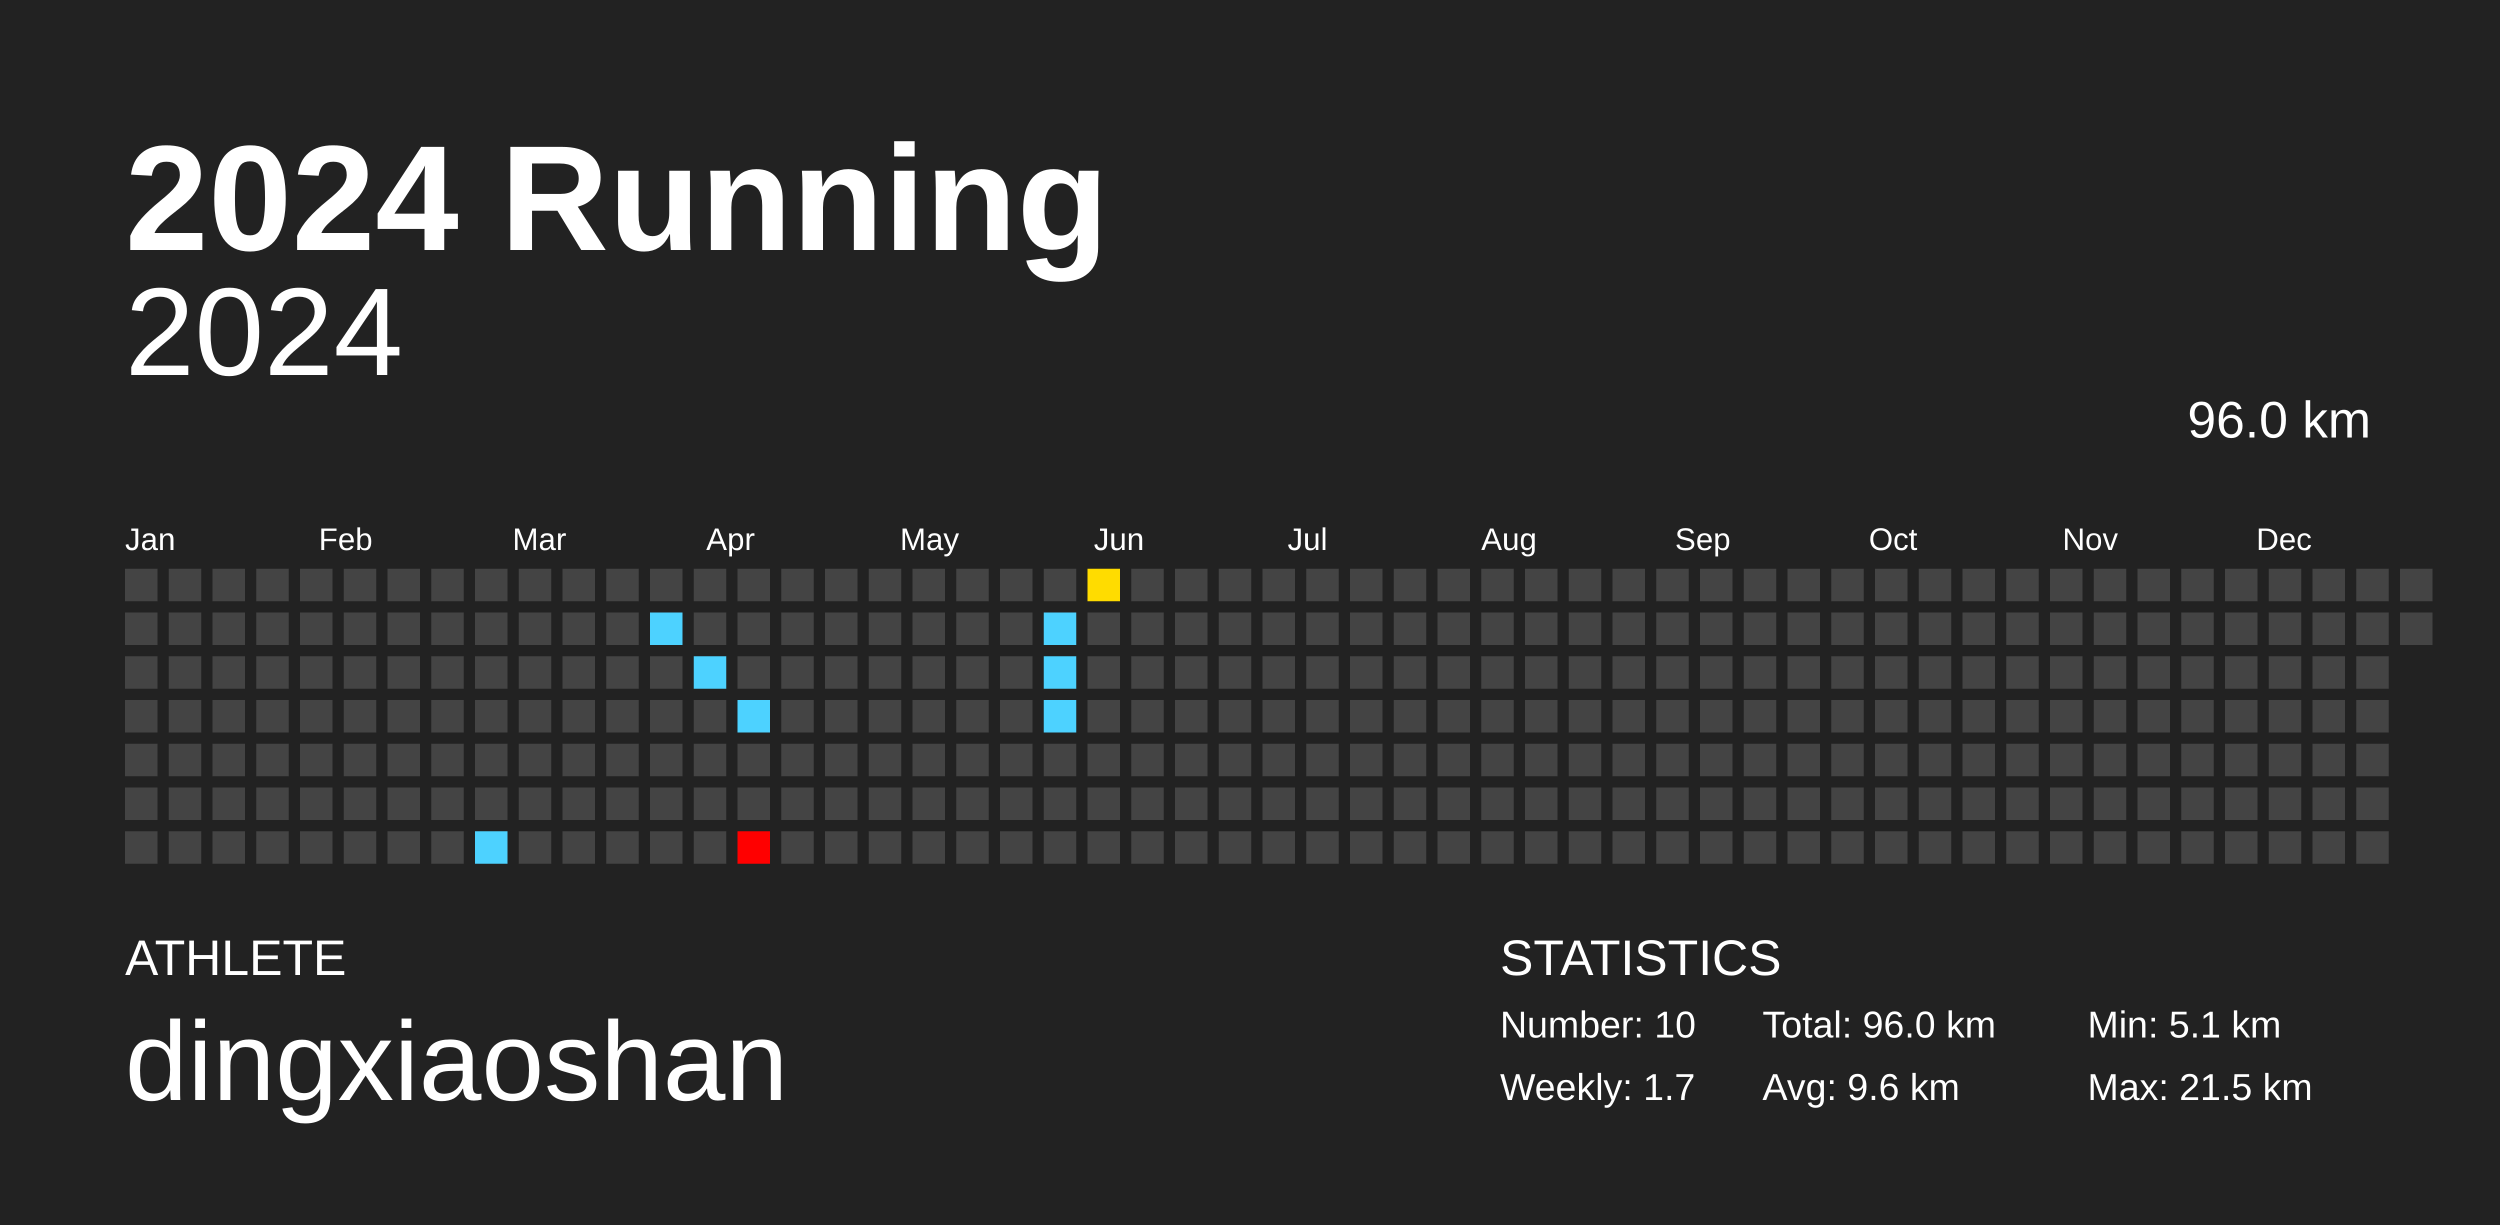
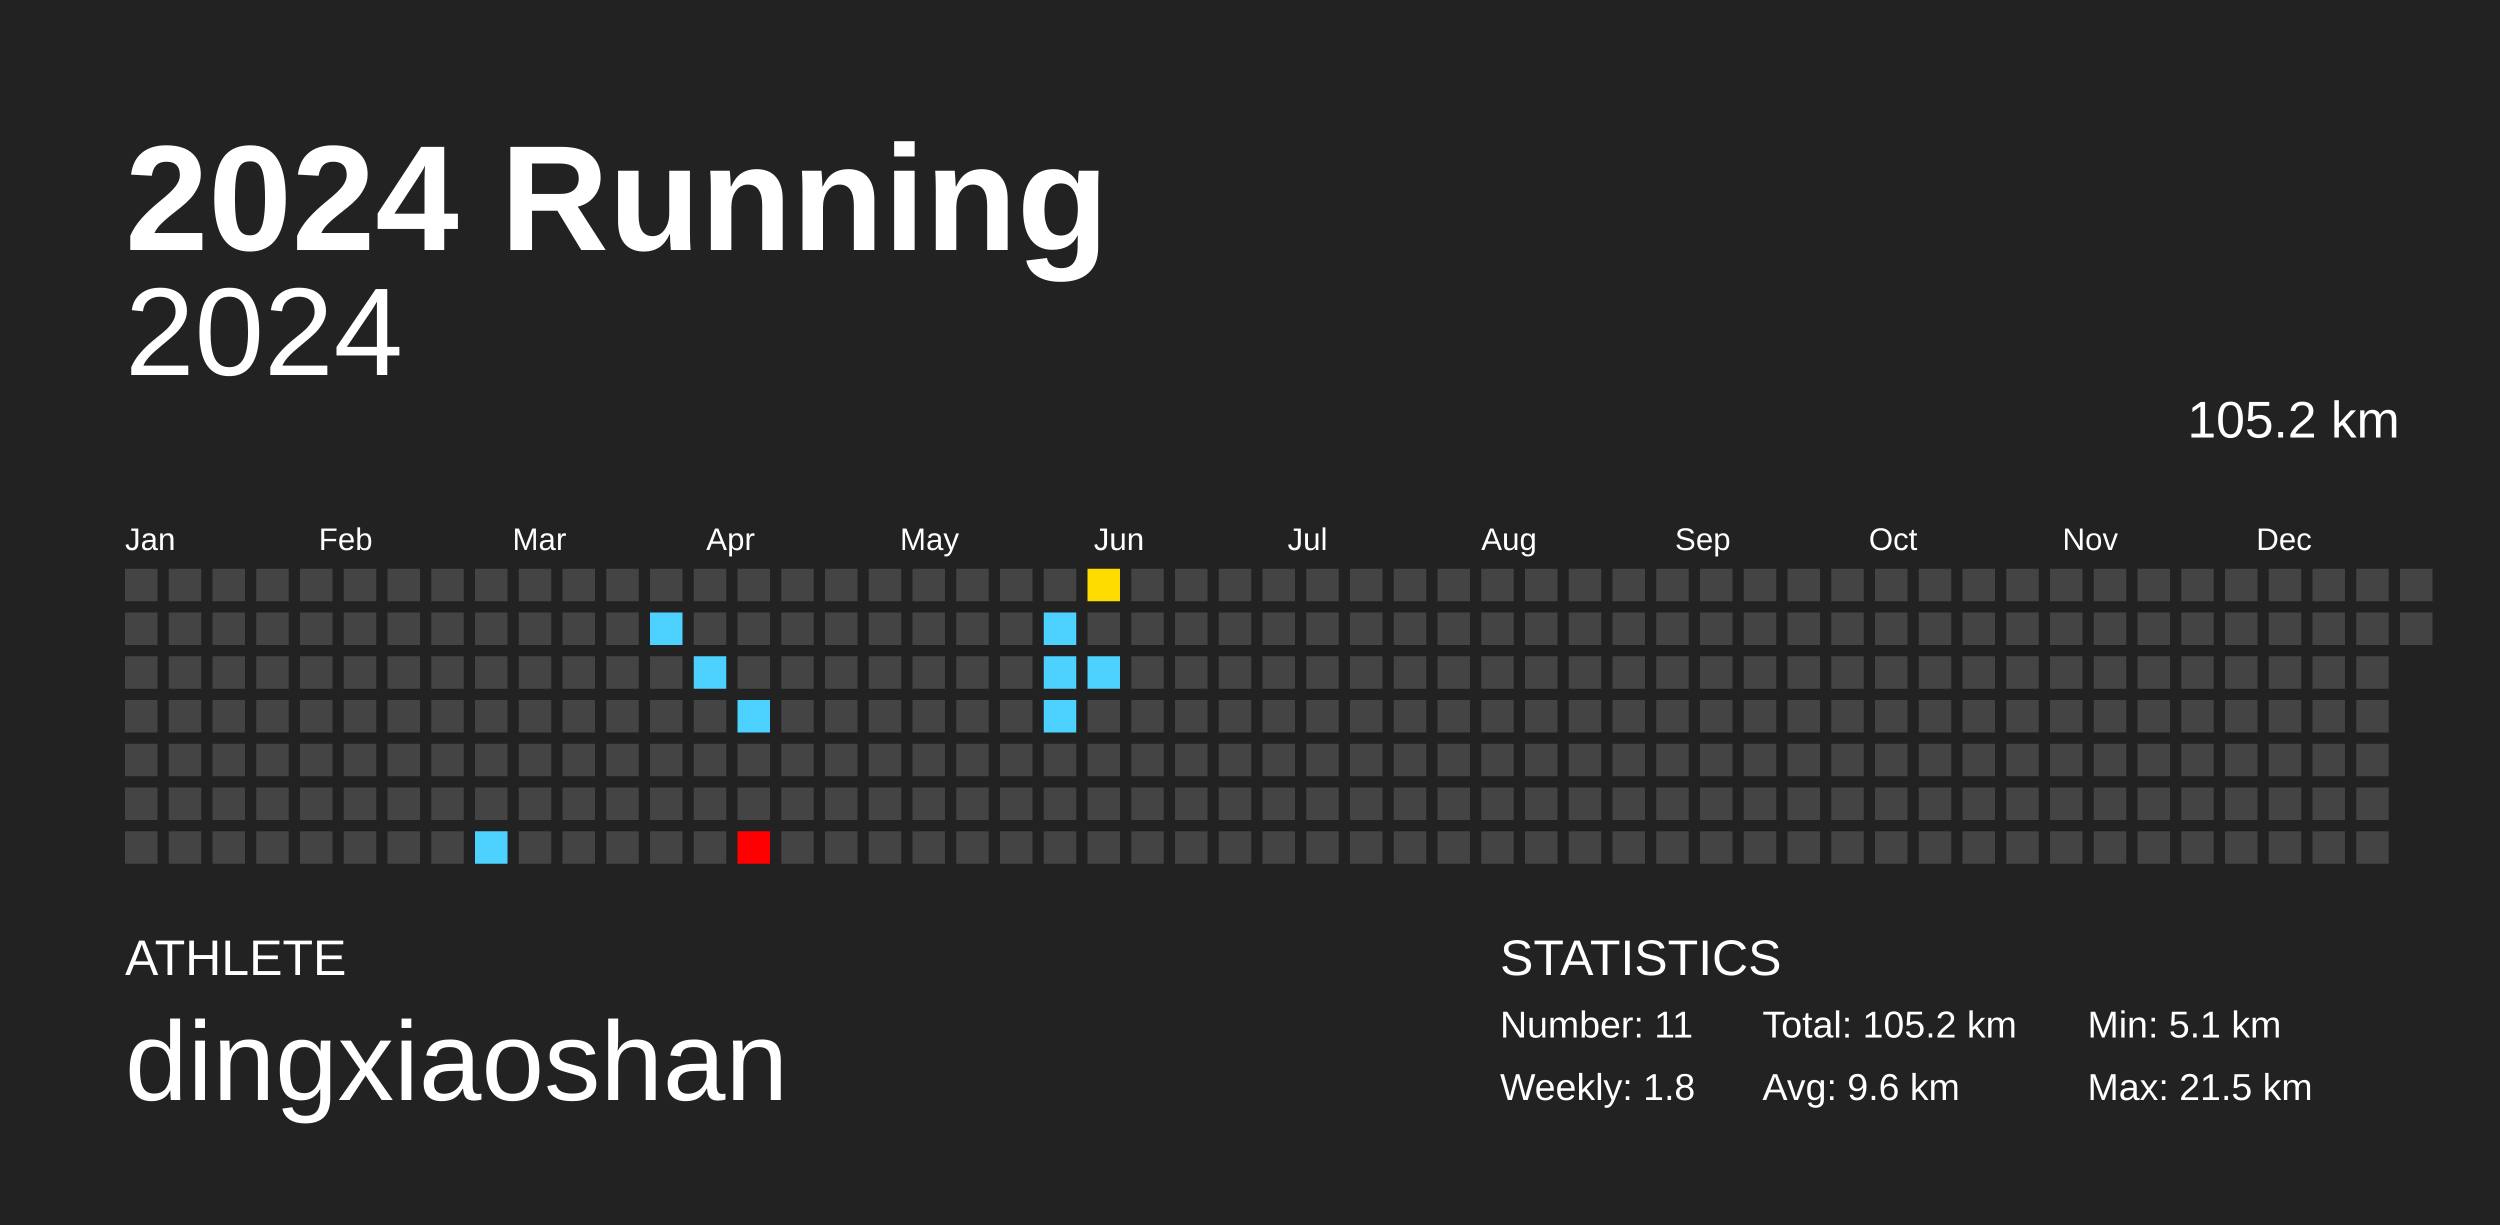
<svg xmlns="http://www.w3.org/2000/svg" baseProfile="full" height="98mm" version="1.1" viewBox="0,0,200,98" width="200mm">
  <defs />
  <rect fill="#222222" height="98" width="200" x="0" y="0" />
  <text fill="#FFFFFF" style="font-size:12px; font-family:Arial; font-weight:bold;" x="10" y="20">2024 Running</text>
  <text fill="#FFFFFF" style="font-size:4px; font-family:Arial" x="10" y="78">ATHLETE</text>
  <text fill="#FFFFFF" style="font-size:9px; font-family:Arial" x="10" y="88">dingxiaoshan</text>
  <text fill="#FFFFFF" style="font-size:4px; font-family:Arial" x="120" y="78">STATISTICS</text>
-   <text fill="#FFFFFF" style="font-size:3px; font-family:Arial" x="120" y="83">Number: 10</text>
-   <text fill="#FFFFFF" style="font-size:3px; font-family:Arial" x="120" y="88">Weekly: 1.7</text>
-   <text fill="#FFFFFF" style="font-size:3px; font-family:Arial" x="141" y="83">Total: 96.0 km</text>
+   <text fill="#FFFFFF" style="font-size:3px; font-family:Arial" x="120" y="83">Number: 11</text>
+   <text fill="#FFFFFF" style="font-size:3px; font-family:Arial" x="120" y="88">Weekly: 1.8</text>
+   <text fill="#FFFFFF" style="font-size:3px; font-family:Arial" x="141" y="83">Total: 105.2 km</text>
  <text fill="#FFFFFF" style="font-size:3px; font-family:Arial" x="141" y="88">Avg: 9.6 km</text>
  <text fill="#FFFFFF" style="font-size:3px; font-family:Arial" x="167" y="83">Min: 5.1 km</text>
  <text fill="#FFFFFF" style="font-size:3px; font-family:Arial" x="167" y="88">Max: 21.5 km</text>
  <text alignment-baseline="hanging" fill="#FFFFFF" style="font-size:10.0px; font-family:Arial;" x="10" y="30">2024</text>
-   <text alignment-baseline="hanging" fill="#FFFFFF" style="font-size:4.125px; font-family:Arial;" x="175" y="35">96.0 km</text>
+   <text alignment-baseline="hanging" fill="#FFFFFF" style="font-size:4.125px; font-family:Arial;" x="175" y="35">105.2 km</text>
  <text fill="#FFFFFF" style="font-size:2.5px; font-family:Arial" x="10.0" y="44">Jan</text>
  <text fill="#FFFFFF" style="font-size:2.5px; font-family:Arial" x="25.5" y="44">Feb</text>
  <text fill="#FFFFFF" style="font-size:2.5px; font-family:Arial" x="41.0" y="44">Mar</text>
  <text fill="#FFFFFF" style="font-size:2.5px; font-family:Arial" x="56.5" y="44">Apr</text>
  <text fill="#FFFFFF" style="font-size:2.5px; font-family:Arial" x="72.0" y="44">May</text>
  <text fill="#FFFFFF" style="font-size:2.5px; font-family:Arial" x="87.5" y="44">Jun</text>
  <text fill="#FFFFFF" style="font-size:2.5px; font-family:Arial" x="103.0" y="44">Jul</text>
  <text fill="#FFFFFF" style="font-size:2.5px; font-family:Arial" x="118.5" y="44">Aug</text>
  <text fill="#FFFFFF" style="font-size:2.5px; font-family:Arial" x="134.0" y="44">Sep</text>
  <text fill="#FFFFFF" style="font-size:2.5px; font-family:Arial" x="149.5" y="44">Oct</text>
  <text fill="#FFFFFF" style="font-size:2.5px; font-family:Arial" x="165.0" y="44">Nov</text>
  <text fill="#FFFFFF" style="font-size:2.5px; font-family:Arial" x="180.5" y="44">Dec</text>
  <rect fill="#444444" height="2.6" width="2.6" x="10.0" y="45.5" />
  <rect fill="#444444" height="2.6" width="2.6" x="10.0" y="49.0" />
  <rect fill="#444444" height="2.6" width="2.6" x="10.0" y="52.5" />
  <rect fill="#444444" height="2.6" width="2.6" x="10.0" y="56.0" />
  <rect fill="#444444" height="2.6" width="2.6" x="10.0" y="59.5" />
  <rect fill="#444444" height="2.6" width="2.6" x="10.0" y="63.0" />
  <rect fill="#444444" height="2.6" width="2.6" x="10.0" y="66.5" />
  <rect fill="#444444" height="2.6" width="2.6" x="13.5" y="45.5" />
  <rect fill="#444444" height="2.6" width="2.6" x="13.5" y="49.0" />
  <rect fill="#444444" height="2.6" width="2.6" x="13.5" y="52.5" />
  <rect fill="#444444" height="2.6" width="2.6" x="13.5" y="56.0" />
  <rect fill="#444444" height="2.6" width="2.6" x="13.5" y="59.5" />
  <rect fill="#444444" height="2.6" width="2.6" x="13.5" y="63.0" />
  <rect fill="#444444" height="2.6" width="2.6" x="13.5" y="66.5" />
  <rect fill="#444444" height="2.6" width="2.6" x="17.0" y="45.5" />
  <rect fill="#444444" height="2.6" width="2.6" x="17.0" y="49.0" />
  <rect fill="#444444" height="2.6" width="2.6" x="17.0" y="52.5" />
  <rect fill="#444444" height="2.6" width="2.6" x="17.0" y="56.0" />
  <rect fill="#444444" height="2.6" width="2.6" x="17.0" y="59.5" />
  <rect fill="#444444" height="2.6" width="2.6" x="17.0" y="63.0" />
  <rect fill="#444444" height="2.6" width="2.6" x="17.0" y="66.5" />
  <rect fill="#444444" height="2.6" width="2.6" x="20.5" y="45.5" />
  <rect fill="#444444" height="2.6" width="2.6" x="20.5" y="49.0" />
  <rect fill="#444444" height="2.6" width="2.6" x="20.5" y="52.5" />
  <rect fill="#444444" height="2.6" width="2.6" x="20.5" y="56.0" />
  <rect fill="#444444" height="2.6" width="2.6" x="20.5" y="59.5" />
  <rect fill="#444444" height="2.6" width="2.6" x="20.5" y="63.0" />
  <rect fill="#444444" height="2.6" width="2.6" x="20.5" y="66.5" />
  <rect fill="#444444" height="2.6" width="2.6" x="24.0" y="45.5" />
  <rect fill="#444444" height="2.6" width="2.6" x="24.0" y="49.0" />
  <rect fill="#444444" height="2.6" width="2.6" x="24.0" y="52.5" />
  <rect fill="#444444" height="2.6" width="2.6" x="24.0" y="56.0" />
  <rect fill="#444444" height="2.6" width="2.6" x="24.0" y="59.5" />
  <rect fill="#444444" height="2.6" width="2.6" x="24.0" y="63.0" />
  <rect fill="#444444" height="2.6" width="2.6" x="24.0" y="66.5" />
  <rect fill="#444444" height="2.6" width="2.6" x="27.5" y="45.5" />
  <rect fill="#444444" height="2.6" width="2.6" x="27.5" y="49.0" />
  <rect fill="#444444" height="2.6" width="2.6" x="27.5" y="52.5" />
  <rect fill="#444444" height="2.6" width="2.6" x="27.5" y="56.0" />
  <rect fill="#444444" height="2.6" width="2.6" x="27.5" y="59.5" />
  <rect fill="#444444" height="2.6" width="2.6" x="27.5" y="63.0" />
  <rect fill="#444444" height="2.6" width="2.6" x="27.5" y="66.5" />
  <rect fill="#444444" height="2.6" width="2.6" x="31.0" y="45.5" />
  <rect fill="#444444" height="2.6" width="2.6" x="31.0" y="49.0" />
  <rect fill="#444444" height="2.6" width="2.6" x="31.0" y="52.5" />
  <rect fill="#444444" height="2.6" width="2.6" x="31.0" y="56.0" />
  <rect fill="#444444" height="2.6" width="2.6" x="31.0" y="59.5" />
  <rect fill="#444444" height="2.6" width="2.6" x="31.0" y="63.0" />
  <rect fill="#444444" height="2.6" width="2.6" x="31.0" y="66.5" />
  <rect fill="#444444" height="2.6" width="2.6" x="34.5" y="45.5" />
  <rect fill="#444444" height="2.6" width="2.6" x="34.5" y="49.0" />
  <rect fill="#444444" height="2.6" width="2.6" x="34.5" y="52.5" />
  <rect fill="#444444" height="2.6" width="2.6" x="34.5" y="56.0" />
  <rect fill="#444444" height="2.6" width="2.6" x="34.5" y="59.5" />
  <rect fill="#444444" height="2.6" width="2.6" x="34.5" y="63.0" />
  <rect fill="#444444" height="2.6" width="2.6" x="34.5" y="66.5" />
  <rect fill="#444444" height="2.6" width="2.6" x="38.0" y="45.5" />
  <rect fill="#444444" height="2.6" width="2.6" x="38.0" y="49.0" />
  <rect fill="#444444" height="2.6" width="2.6" x="38.0" y="52.5" />
  <rect fill="#444444" height="2.6" width="2.6" x="38.0" y="56.0" />
  <rect fill="#444444" height="2.6" width="2.6" x="38.0" y="59.5" />
  <rect fill="#444444" height="2.6" width="2.6" x="38.0" y="63.0" />
  <rect fill="#4dd2ff" height="2.6" width="2.6" x="38.0" y="66.5" />
  <rect fill="#444444" height="2.6" width="2.6" x="41.5" y="45.5" />
  <rect fill="#444444" height="2.6" width="2.6" x="41.5" y="49.0" />
  <rect fill="#444444" height="2.6" width="2.6" x="41.5" y="52.5" />
  <rect fill="#444444" height="2.6" width="2.6" x="41.5" y="56.0" />
  <rect fill="#444444" height="2.6" width="2.6" x="41.5" y="59.5" />
  <rect fill="#444444" height="2.6" width="2.6" x="41.5" y="63.0" />
  <rect fill="#444444" height="2.6" width="2.6" x="41.5" y="66.5" />
  <rect fill="#444444" height="2.6" width="2.6" x="45.0" y="45.5" />
  <rect fill="#444444" height="2.6" width="2.6" x="45.0" y="49.0" />
  <rect fill="#444444" height="2.6" width="2.6" x="45.0" y="52.5" />
  <rect fill="#444444" height="2.6" width="2.6" x="45.0" y="56.0" />
  <rect fill="#444444" height="2.6" width="2.6" x="45.0" y="59.5" />
  <rect fill="#444444" height="2.6" width="2.6" x="45.0" y="63.0" />
  <rect fill="#444444" height="2.6" width="2.6" x="45.0" y="66.5" />
  <rect fill="#444444" height="2.6" width="2.6" x="48.5" y="45.5" />
  <rect fill="#444444" height="2.6" width="2.6" x="48.5" y="49.0" />
  <rect fill="#444444" height="2.6" width="2.6" x="48.5" y="52.5" />
  <rect fill="#444444" height="2.6" width="2.6" x="48.5" y="56.0" />
  <rect fill="#444444" height="2.6" width="2.6" x="48.5" y="59.5" />
  <rect fill="#444444" height="2.6" width="2.6" x="48.5" y="63.0" />
  <rect fill="#444444" height="2.6" width="2.6" x="48.5" y="66.5" />
  <rect fill="#444444" height="2.6" width="2.6" x="52.0" y="45.5" />
  <rect fill="#4dd2ff" height="2.6" width="2.6" x="52.0" y="49.0" />
  <rect fill="#444444" height="2.6" width="2.6" x="52.0" y="52.5" />
  <rect fill="#444444" height="2.6" width="2.6" x="52.0" y="56.0" />
  <rect fill="#444444" height="2.6" width="2.6" x="52.0" y="59.5" />
  <rect fill="#444444" height="2.6" width="2.6" x="52.0" y="63.0" />
  <rect fill="#444444" height="2.6" width="2.6" x="52.0" y="66.5" />
  <rect fill="#444444" height="2.6" width="2.6" x="55.5" y="45.5" />
  <rect fill="#444444" height="2.6" width="2.6" x="55.5" y="49.0" />
  <rect fill="#4dd2ff" height="2.6" width="2.6" x="55.5" y="52.5" />
  <rect fill="#444444" height="2.6" width="2.6" x="55.5" y="56.0" />
  <rect fill="#444444" height="2.6" width="2.6" x="55.5" y="59.5" />
  <rect fill="#444444" height="2.6" width="2.6" x="55.5" y="63.0" />
  <rect fill="#444444" height="2.6" width="2.6" x="55.5" y="66.5" />
  <rect fill="#444444" height="2.6" width="2.6" x="59.0" y="45.5" />
  <rect fill="#444444" height="2.6" width="2.6" x="59.0" y="49.0" />
  <rect fill="#444444" height="2.6" width="2.6" x="59.0" y="52.5" />
  <rect fill="#4dd2ff" height="2.6" width="2.6" x="59.0" y="56.0" />
  <rect fill="#444444" height="2.6" width="2.6" x="59.0" y="59.5" />
  <rect fill="#444444" height="2.6" width="2.6" x="59.0" y="63.0" />
  <rect fill="red" height="2.6" width="2.6" x="59.0" y="66.5" />
  <rect fill="#444444" height="2.6" width="2.6" x="62.5" y="45.5" />
  <rect fill="#444444" height="2.6" width="2.6" x="62.5" y="49.0" />
  <rect fill="#444444" height="2.6" width="2.6" x="62.5" y="52.5" />
  <rect fill="#444444" height="2.6" width="2.6" x="62.5" y="56.0" />
  <rect fill="#444444" height="2.6" width="2.6" x="62.5" y="59.5" />
  <rect fill="#444444" height="2.6" width="2.6" x="62.5" y="63.0" />
  <rect fill="#444444" height="2.6" width="2.6" x="62.5" y="66.5" />
  <rect fill="#444444" height="2.6" width="2.6" x="66.0" y="45.5" />
  <rect fill="#444444" height="2.6" width="2.6" x="66.0" y="49.0" />
  <rect fill="#444444" height="2.6" width="2.6" x="66.0" y="52.5" />
  <rect fill="#444444" height="2.6" width="2.6" x="66.0" y="56.0" />
  <rect fill="#444444" height="2.6" width="2.6" x="66.0" y="59.5" />
  <rect fill="#444444" height="2.6" width="2.6" x="66.0" y="63.0" />
  <rect fill="#444444" height="2.6" width="2.6" x="66.0" y="66.5" />
  <rect fill="#444444" height="2.6" width="2.6" x="69.5" y="45.5" />
  <rect fill="#444444" height="2.6" width="2.6" x="69.5" y="49.0" />
  <rect fill="#444444" height="2.6" width="2.6" x="69.5" y="52.5" />
  <rect fill="#444444" height="2.6" width="2.6" x="69.5" y="56.0" />
  <rect fill="#444444" height="2.6" width="2.6" x="69.5" y="59.5" />
  <rect fill="#444444" height="2.6" width="2.6" x="69.5" y="63.0" />
  <rect fill="#444444" height="2.6" width="2.6" x="69.5" y="66.5" />
  <rect fill="#444444" height="2.6" width="2.6" x="73.0" y="45.5" />
  <rect fill="#444444" height="2.6" width="2.6" x="73.0" y="49.0" />
  <rect fill="#444444" height="2.6" width="2.6" x="73.0" y="52.5" />
  <rect fill="#444444" height="2.6" width="2.6" x="73.0" y="56.0" />
  <rect fill="#444444" height="2.6" width="2.6" x="73.0" y="59.5" />
  <rect fill="#444444" height="2.6" width="2.6" x="73.0" y="63.0" />
  <rect fill="#444444" height="2.6" width="2.6" x="73.0" y="66.5" />
  <rect fill="#444444" height="2.6" width="2.6" x="76.5" y="45.5" />
  <rect fill="#444444" height="2.6" width="2.6" x="76.5" y="49.0" />
  <rect fill="#444444" height="2.6" width="2.6" x="76.5" y="52.5" />
  <rect fill="#444444" height="2.6" width="2.6" x="76.5" y="56.0" />
  <rect fill="#444444" height="2.6" width="2.6" x="76.5" y="59.5" />
  <rect fill="#444444" height="2.6" width="2.6" x="76.5" y="63.0" />
  <rect fill="#444444" height="2.6" width="2.6" x="76.5" y="66.5" />
  <rect fill="#444444" height="2.6" width="2.6" x="80.0" y="45.5" />
  <rect fill="#444444" height="2.6" width="2.6" x="80.0" y="49.0" />
  <rect fill="#444444" height="2.6" width="2.6" x="80.0" y="52.5" />
  <rect fill="#444444" height="2.6" width="2.6" x="80.0" y="56.0" />
  <rect fill="#444444" height="2.6" width="2.6" x="80.0" y="59.5" />
  <rect fill="#444444" height="2.6" width="2.6" x="80.0" y="63.0" />
  <rect fill="#444444" height="2.6" width="2.6" x="80.0" y="66.5" />
  <rect fill="#444444" height="2.6" width="2.6" x="83.5" y="45.5" />
  <rect fill="#4dd2ff" height="2.6" width="2.6" x="83.5" y="49.0" />
  <rect fill="#4dd2ff" height="2.6" width="2.6" x="83.5" y="52.5" />
  <rect fill="#4dd2ff" height="2.6" width="2.6" x="83.5" y="56.0" />
  <rect fill="#444444" height="2.6" width="2.6" x="83.5" y="59.5" />
  <rect fill="#444444" height="2.6" width="2.6" x="83.5" y="63.0" />
  <rect fill="#444444" height="2.6" width="2.6" x="83.5" y="66.5" />
  <rect fill="#ffdc00" height="2.6" width="2.6" x="87.0" y="45.5" />
  <rect fill="#444444" height="2.6" width="2.6" x="87.0" y="49.0" />
-   <rect fill="#444444" height="2.6" width="2.6" x="87.0" y="52.5" />
+   <rect fill="#4dd2ff" height="2.6" width="2.6" x="87.0" y="52.5" />
  <rect fill="#444444" height="2.6" width="2.6" x="87.0" y="56.0" />
  <rect fill="#444444" height="2.6" width="2.6" x="87.0" y="59.5" />
  <rect fill="#444444" height="2.6" width="2.6" x="87.0" y="63.0" />
  <rect fill="#444444" height="2.6" width="2.6" x="87.0" y="66.5" />
  <rect fill="#444444" height="2.6" width="2.6" x="90.5" y="45.5" />
  <rect fill="#444444" height="2.6" width="2.6" x="90.5" y="49.0" />
  <rect fill="#444444" height="2.6" width="2.6" x="90.5" y="52.5" />
  <rect fill="#444444" height="2.6" width="2.6" x="90.5" y="56.0" />
  <rect fill="#444444" height="2.6" width="2.6" x="90.5" y="59.5" />
  <rect fill="#444444" height="2.6" width="2.6" x="90.5" y="63.0" />
  <rect fill="#444444" height="2.6" width="2.6" x="90.5" y="66.5" />
  <rect fill="#444444" height="2.6" width="2.6" x="94.0" y="45.5" />
  <rect fill="#444444" height="2.6" width="2.6" x="94.0" y="49.0" />
  <rect fill="#444444" height="2.6" width="2.6" x="94.0" y="52.5" />
  <rect fill="#444444" height="2.6" width="2.6" x="94.0" y="56.0" />
  <rect fill="#444444" height="2.6" width="2.6" x="94.0" y="59.5" />
  <rect fill="#444444" height="2.6" width="2.6" x="94.0" y="63.0" />
  <rect fill="#444444" height="2.6" width="2.6" x="94.0" y="66.5" />
  <rect fill="#444444" height="2.6" width="2.6" x="97.5" y="45.5" />
  <rect fill="#444444" height="2.6" width="2.6" x="97.5" y="49.0" />
  <rect fill="#444444" height="2.6" width="2.6" x="97.5" y="52.5" />
  <rect fill="#444444" height="2.6" width="2.6" x="97.5" y="56.0" />
  <rect fill="#444444" height="2.6" width="2.6" x="97.5" y="59.5" />
  <rect fill="#444444" height="2.6" width="2.6" x="97.5" y="63.0" />
  <rect fill="#444444" height="2.6" width="2.6" x="97.5" y="66.5" />
  <rect fill="#444444" height="2.6" width="2.6" x="101.0" y="45.5" />
  <rect fill="#444444" height="2.6" width="2.6" x="101.0" y="49.0" />
  <rect fill="#444444" height="2.6" width="2.6" x="101.0" y="52.5" />
  <rect fill="#444444" height="2.6" width="2.6" x="101.0" y="56.0" />
  <rect fill="#444444" height="2.6" width="2.6" x="101.0" y="59.5" />
  <rect fill="#444444" height="2.6" width="2.6" x="101.0" y="63.0" />
  <rect fill="#444444" height="2.6" width="2.6" x="101.0" y="66.5" />
  <rect fill="#444444" height="2.6" width="2.6" x="104.5" y="45.5" />
  <rect fill="#444444" height="2.6" width="2.6" x="104.5" y="49.0" />
  <rect fill="#444444" height="2.6" width="2.6" x="104.5" y="52.5" />
  <rect fill="#444444" height="2.6" width="2.6" x="104.5" y="56.0" />
  <rect fill="#444444" height="2.6" width="2.6" x="104.5" y="59.5" />
  <rect fill="#444444" height="2.6" width="2.6" x="104.5" y="63.0" />
  <rect fill="#444444" height="2.6" width="2.6" x="104.5" y="66.5" />
  <rect fill="#444444" height="2.6" width="2.6" x="108.0" y="45.5" />
  <rect fill="#444444" height="2.6" width="2.6" x="108.0" y="49.0" />
  <rect fill="#444444" height="2.6" width="2.6" x="108.0" y="52.5" />
  <rect fill="#444444" height="2.6" width="2.6" x="108.0" y="56.0" />
  <rect fill="#444444" height="2.6" width="2.6" x="108.0" y="59.5" />
  <rect fill="#444444" height="2.6" width="2.6" x="108.0" y="63.0" />
  <rect fill="#444444" height="2.6" width="2.6" x="108.0" y="66.5" />
  <rect fill="#444444" height="2.6" width="2.6" x="111.5" y="45.5" />
  <rect fill="#444444" height="2.6" width="2.6" x="111.5" y="49.0" />
  <rect fill="#444444" height="2.6" width="2.6" x="111.5" y="52.5" />
  <rect fill="#444444" height="2.6" width="2.6" x="111.5" y="56.0" />
  <rect fill="#444444" height="2.6" width="2.6" x="111.5" y="59.5" />
  <rect fill="#444444" height="2.6" width="2.6" x="111.5" y="63.0" />
  <rect fill="#444444" height="2.6" width="2.6" x="111.5" y="66.5" />
  <rect fill="#444444" height="2.6" width="2.6" x="115.0" y="45.5" />
  <rect fill="#444444" height="2.6" width="2.6" x="115.0" y="49.0" />
  <rect fill="#444444" height="2.6" width="2.6" x="115.0" y="52.5" />
  <rect fill="#444444" height="2.6" width="2.6" x="115.0" y="56.0" />
  <rect fill="#444444" height="2.6" width="2.6" x="115.0" y="59.5" />
  <rect fill="#444444" height="2.6" width="2.6" x="115.0" y="63.0" />
  <rect fill="#444444" height="2.6" width="2.6" x="115.0" y="66.5" />
  <rect fill="#444444" height="2.6" width="2.6" x="118.5" y="45.5" />
  <rect fill="#444444" height="2.6" width="2.6" x="118.5" y="49.0" />
  <rect fill="#444444" height="2.6" width="2.6" x="118.5" y="52.5" />
  <rect fill="#444444" height="2.6" width="2.6" x="118.5" y="56.0" />
  <rect fill="#444444" height="2.6" width="2.6" x="118.5" y="59.5" />
  <rect fill="#444444" height="2.6" width="2.6" x="118.5" y="63.0" />
  <rect fill="#444444" height="2.6" width="2.6" x="118.5" y="66.5" />
  <rect fill="#444444" height="2.6" width="2.6" x="122.0" y="45.5" />
  <rect fill="#444444" height="2.6" width="2.6" x="122.0" y="49.0" />
  <rect fill="#444444" height="2.6" width="2.6" x="122.0" y="52.5" />
  <rect fill="#444444" height="2.6" width="2.6" x="122.0" y="56.0" />
  <rect fill="#444444" height="2.6" width="2.6" x="122.0" y="59.5" />
  <rect fill="#444444" height="2.6" width="2.6" x="122.0" y="63.0" />
  <rect fill="#444444" height="2.6" width="2.6" x="122.0" y="66.5" />
  <rect fill="#444444" height="2.6" width="2.6" x="125.5" y="45.5" />
  <rect fill="#444444" height="2.6" width="2.6" x="125.5" y="49.0" />
  <rect fill="#444444" height="2.6" width="2.6" x="125.5" y="52.5" />
  <rect fill="#444444" height="2.6" width="2.6" x="125.5" y="56.0" />
  <rect fill="#444444" height="2.6" width="2.6" x="125.5" y="59.5" />
  <rect fill="#444444" height="2.6" width="2.6" x="125.5" y="63.0" />
  <rect fill="#444444" height="2.6" width="2.6" x="125.5" y="66.5" />
  <rect fill="#444444" height="2.6" width="2.6" x="129.0" y="45.5" />
  <rect fill="#444444" height="2.6" width="2.6" x="129.0" y="49.0" />
  <rect fill="#444444" height="2.6" width="2.6" x="129.0" y="52.5" />
  <rect fill="#444444" height="2.6" width="2.6" x="129.0" y="56.0" />
  <rect fill="#444444" height="2.6" width="2.6" x="129.0" y="59.5" />
  <rect fill="#444444" height="2.6" width="2.6" x="129.0" y="63.0" />
  <rect fill="#444444" height="2.6" width="2.6" x="129.0" y="66.5" />
  <rect fill="#444444" height="2.6" width="2.6" x="132.5" y="45.5" />
  <rect fill="#444444" height="2.6" width="2.6" x="132.5" y="49.0" />
  <rect fill="#444444" height="2.6" width="2.6" x="132.5" y="52.5" />
  <rect fill="#444444" height="2.6" width="2.6" x="132.5" y="56.0" />
  <rect fill="#444444" height="2.6" width="2.6" x="132.5" y="59.5" />
  <rect fill="#444444" height="2.6" width="2.6" x="132.5" y="63.0" />
  <rect fill="#444444" height="2.6" width="2.6" x="132.5" y="66.5" />
  <rect fill="#444444" height="2.6" width="2.6" x="136.0" y="45.5" />
  <rect fill="#444444" height="2.6" width="2.6" x="136.0" y="49.0" />
  <rect fill="#444444" height="2.6" width="2.6" x="136.0" y="52.5" />
  <rect fill="#444444" height="2.6" width="2.6" x="136.0" y="56.0" />
  <rect fill="#444444" height="2.6" width="2.6" x="136.0" y="59.5" />
  <rect fill="#444444" height="2.6" width="2.6" x="136.0" y="63.0" />
  <rect fill="#444444" height="2.6" width="2.6" x="136.0" y="66.5" />
  <rect fill="#444444" height="2.6" width="2.6" x="139.5" y="45.5" />
  <rect fill="#444444" height="2.6" width="2.6" x="139.5" y="49.0" />
  <rect fill="#444444" height="2.6" width="2.6" x="139.5" y="52.5" />
  <rect fill="#444444" height="2.6" width="2.6" x="139.5" y="56.0" />
  <rect fill="#444444" height="2.6" width="2.6" x="139.5" y="59.5" />
  <rect fill="#444444" height="2.6" width="2.6" x="139.5" y="63.0" />
  <rect fill="#444444" height="2.6" width="2.6" x="139.5" y="66.5" />
  <rect fill="#444444" height="2.6" width="2.6" x="143.0" y="45.5" />
  <rect fill="#444444" height="2.6" width="2.6" x="143.0" y="49.0" />
  <rect fill="#444444" height="2.6" width="2.6" x="143.0" y="52.5" />
  <rect fill="#444444" height="2.6" width="2.6" x="143.0" y="56.0" />
  <rect fill="#444444" height="2.6" width="2.6" x="143.0" y="59.5" />
  <rect fill="#444444" height="2.6" width="2.6" x="143.0" y="63.0" />
  <rect fill="#444444" height="2.6" width="2.6" x="143.0" y="66.5" />
  <rect fill="#444444" height="2.6" width="2.6" x="146.5" y="45.5" />
  <rect fill="#444444" height="2.6" width="2.6" x="146.5" y="49.0" />
  <rect fill="#444444" height="2.6" width="2.6" x="146.5" y="52.5" />
  <rect fill="#444444" height="2.6" width="2.6" x="146.5" y="56.0" />
  <rect fill="#444444" height="2.6" width="2.6" x="146.5" y="59.5" />
  <rect fill="#444444" height="2.6" width="2.6" x="146.5" y="63.0" />
  <rect fill="#444444" height="2.6" width="2.6" x="146.5" y="66.5" />
  <rect fill="#444444" height="2.6" width="2.6" x="150.0" y="45.5" />
  <rect fill="#444444" height="2.6" width="2.6" x="150.0" y="49.0" />
  <rect fill="#444444" height="2.6" width="2.6" x="150.0" y="52.5" />
  <rect fill="#444444" height="2.6" width="2.6" x="150.0" y="56.0" />
  <rect fill="#444444" height="2.6" width="2.6" x="150.0" y="59.5" />
  <rect fill="#444444" height="2.6" width="2.6" x="150.0" y="63.0" />
  <rect fill="#444444" height="2.6" width="2.6" x="150.0" y="66.5" />
  <rect fill="#444444" height="2.6" width="2.6" x="153.5" y="45.5" />
  <rect fill="#444444" height="2.6" width="2.6" x="153.5" y="49.0" />
  <rect fill="#444444" height="2.6" width="2.6" x="153.5" y="52.5" />
  <rect fill="#444444" height="2.6" width="2.6" x="153.5" y="56.0" />
  <rect fill="#444444" height="2.6" width="2.6" x="153.5" y="59.5" />
  <rect fill="#444444" height="2.6" width="2.6" x="153.5" y="63.0" />
  <rect fill="#444444" height="2.6" width="2.6" x="153.5" y="66.5" />
  <rect fill="#444444" height="2.6" width="2.6" x="157.0" y="45.5" />
  <rect fill="#444444" height="2.6" width="2.6" x="157.0" y="49.0" />
  <rect fill="#444444" height="2.6" width="2.6" x="157.0" y="52.5" />
  <rect fill="#444444" height="2.6" width="2.6" x="157.0" y="56.0" />
  <rect fill="#444444" height="2.6" width="2.6" x="157.0" y="59.5" />
  <rect fill="#444444" height="2.6" width="2.6" x="157.0" y="63.0" />
  <rect fill="#444444" height="2.6" width="2.6" x="157.0" y="66.5" />
  <rect fill="#444444" height="2.6" width="2.6" x="160.5" y="45.5" />
  <rect fill="#444444" height="2.6" width="2.6" x="160.5" y="49.0" />
  <rect fill="#444444" height="2.6" width="2.6" x="160.5" y="52.5" />
  <rect fill="#444444" height="2.6" width="2.6" x="160.5" y="56.0" />
  <rect fill="#444444" height="2.6" width="2.6" x="160.5" y="59.5" />
  <rect fill="#444444" height="2.6" width="2.6" x="160.5" y="63.0" />
  <rect fill="#444444" height="2.6" width="2.6" x="160.5" y="66.5" />
  <rect fill="#444444" height="2.6" width="2.6" x="164.0" y="45.5" />
  <rect fill="#444444" height="2.6" width="2.6" x="164.0" y="49.0" />
  <rect fill="#444444" height="2.6" width="2.6" x="164.0" y="52.5" />
  <rect fill="#444444" height="2.6" width="2.6" x="164.0" y="56.0" />
  <rect fill="#444444" height="2.6" width="2.6" x="164.0" y="59.5" />
  <rect fill="#444444" height="2.6" width="2.6" x="164.0" y="63.0" />
  <rect fill="#444444" height="2.6" width="2.6" x="164.0" y="66.5" />
  <rect fill="#444444" height="2.6" width="2.6" x="167.5" y="45.5" />
  <rect fill="#444444" height="2.6" width="2.6" x="167.5" y="49.0" />
  <rect fill="#444444" height="2.6" width="2.6" x="167.5" y="52.5" />
  <rect fill="#444444" height="2.6" width="2.6" x="167.5" y="56.0" />
  <rect fill="#444444" height="2.6" width="2.6" x="167.5" y="59.5" />
  <rect fill="#444444" height="2.6" width="2.6" x="167.5" y="63.0" />
  <rect fill="#444444" height="2.6" width="2.6" x="167.5" y="66.5" />
  <rect fill="#444444" height="2.6" width="2.6" x="171.0" y="45.5" />
  <rect fill="#444444" height="2.6" width="2.6" x="171.0" y="49.0" />
  <rect fill="#444444" height="2.6" width="2.6" x="171.0" y="52.5" />
  <rect fill="#444444" height="2.6" width="2.6" x="171.0" y="56.0" />
  <rect fill="#444444" height="2.6" width="2.6" x="171.0" y="59.5" />
  <rect fill="#444444" height="2.6" width="2.6" x="171.0" y="63.0" />
  <rect fill="#444444" height="2.6" width="2.6" x="171.0" y="66.5" />
  <rect fill="#444444" height="2.6" width="2.6" x="174.5" y="45.5" />
  <rect fill="#444444" height="2.6" width="2.6" x="174.5" y="49.0" />
  <rect fill="#444444" height="2.6" width="2.6" x="174.5" y="52.5" />
  <rect fill="#444444" height="2.6" width="2.6" x="174.5" y="56.0" />
  <rect fill="#444444" height="2.6" width="2.6" x="174.5" y="59.5" />
  <rect fill="#444444" height="2.6" width="2.6" x="174.5" y="63.0" />
  <rect fill="#444444" height="2.6" width="2.6" x="174.5" y="66.5" />
  <rect fill="#444444" height="2.6" width="2.6" x="178.0" y="45.5" />
  <rect fill="#444444" height="2.6" width="2.6" x="178.0" y="49.0" />
  <rect fill="#444444" height="2.6" width="2.6" x="178.0" y="52.5" />
  <rect fill="#444444" height="2.6" width="2.6" x="178.0" y="56.0" />
  <rect fill="#444444" height="2.6" width="2.6" x="178.0" y="59.5" />
  <rect fill="#444444" height="2.6" width="2.6" x="178.0" y="63.0" />
  <rect fill="#444444" height="2.6" width="2.6" x="178.0" y="66.5" />
  <rect fill="#444444" height="2.6" width="2.6" x="181.5" y="45.5" />
  <rect fill="#444444" height="2.6" width="2.6" x="181.5" y="49.0" />
  <rect fill="#444444" height="2.6" width="2.6" x="181.5" y="52.5" />
  <rect fill="#444444" height="2.6" width="2.6" x="181.5" y="56.0" />
  <rect fill="#444444" height="2.6" width="2.6" x="181.5" y="59.5" />
  <rect fill="#444444" height="2.6" width="2.6" x="181.5" y="63.0" />
  <rect fill="#444444" height="2.6" width="2.6" x="181.5" y="66.5" />
  <rect fill="#444444" height="2.6" width="2.6" x="185.0" y="45.5" />
  <rect fill="#444444" height="2.6" width="2.6" x="185.0" y="49.0" />
  <rect fill="#444444" height="2.6" width="2.6" x="185.0" y="52.5" />
  <rect fill="#444444" height="2.6" width="2.6" x="185.0" y="56.0" />
  <rect fill="#444444" height="2.6" width="2.6" x="185.0" y="59.5" />
  <rect fill="#444444" height="2.6" width="2.6" x="185.0" y="63.0" />
  <rect fill="#444444" height="2.6" width="2.6" x="185.0" y="66.5" />
  <rect fill="#444444" height="2.6" width="2.6" x="188.5" y="45.5" />
  <rect fill="#444444" height="2.6" width="2.6" x="188.5" y="49.0" />
  <rect fill="#444444" height="2.6" width="2.6" x="188.5" y="52.5" />
  <rect fill="#444444" height="2.6" width="2.6" x="188.5" y="56.0" />
  <rect fill="#444444" height="2.6" width="2.6" x="188.5" y="59.5" />
  <rect fill="#444444" height="2.6" width="2.6" x="188.5" y="63.0" />
  <rect fill="#444444" height="2.6" width="2.6" x="188.5" y="66.5" />
  <rect fill="#444444" height="2.6" width="2.6" x="192.0" y="45.5" />
  <rect fill="#444444" height="2.6" width="2.6" x="192.0" y="49.0" />
</svg>
